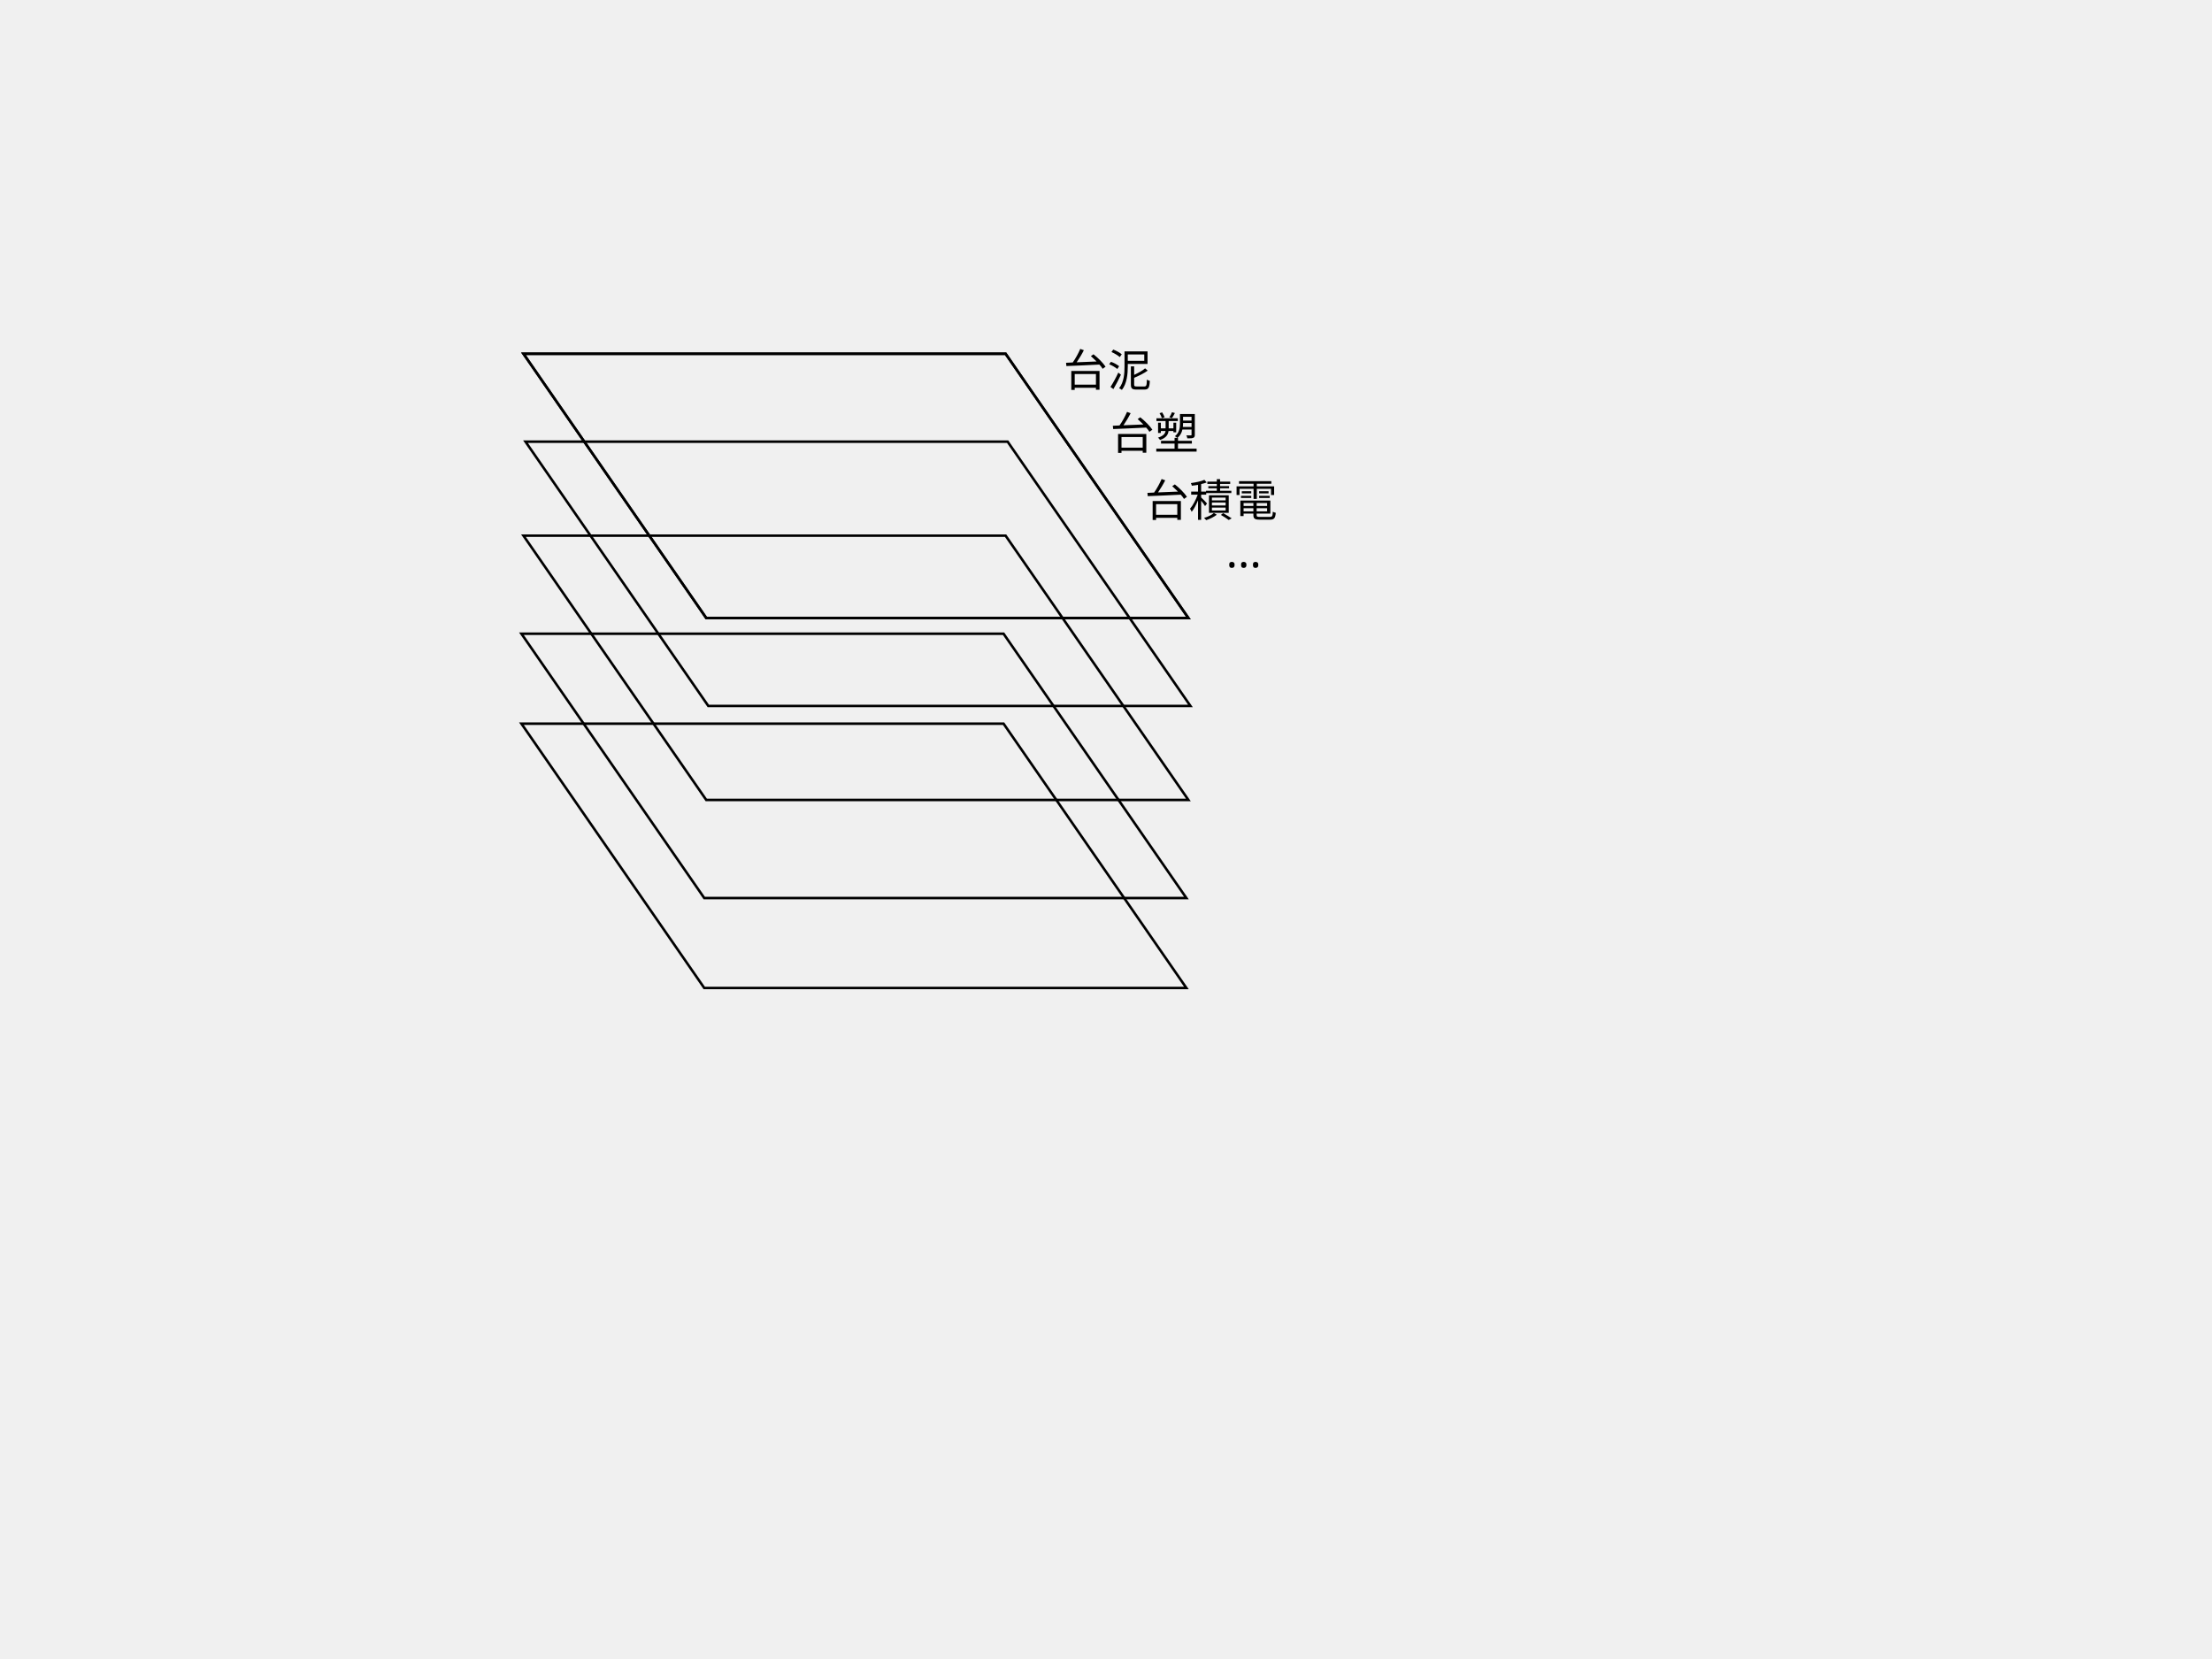
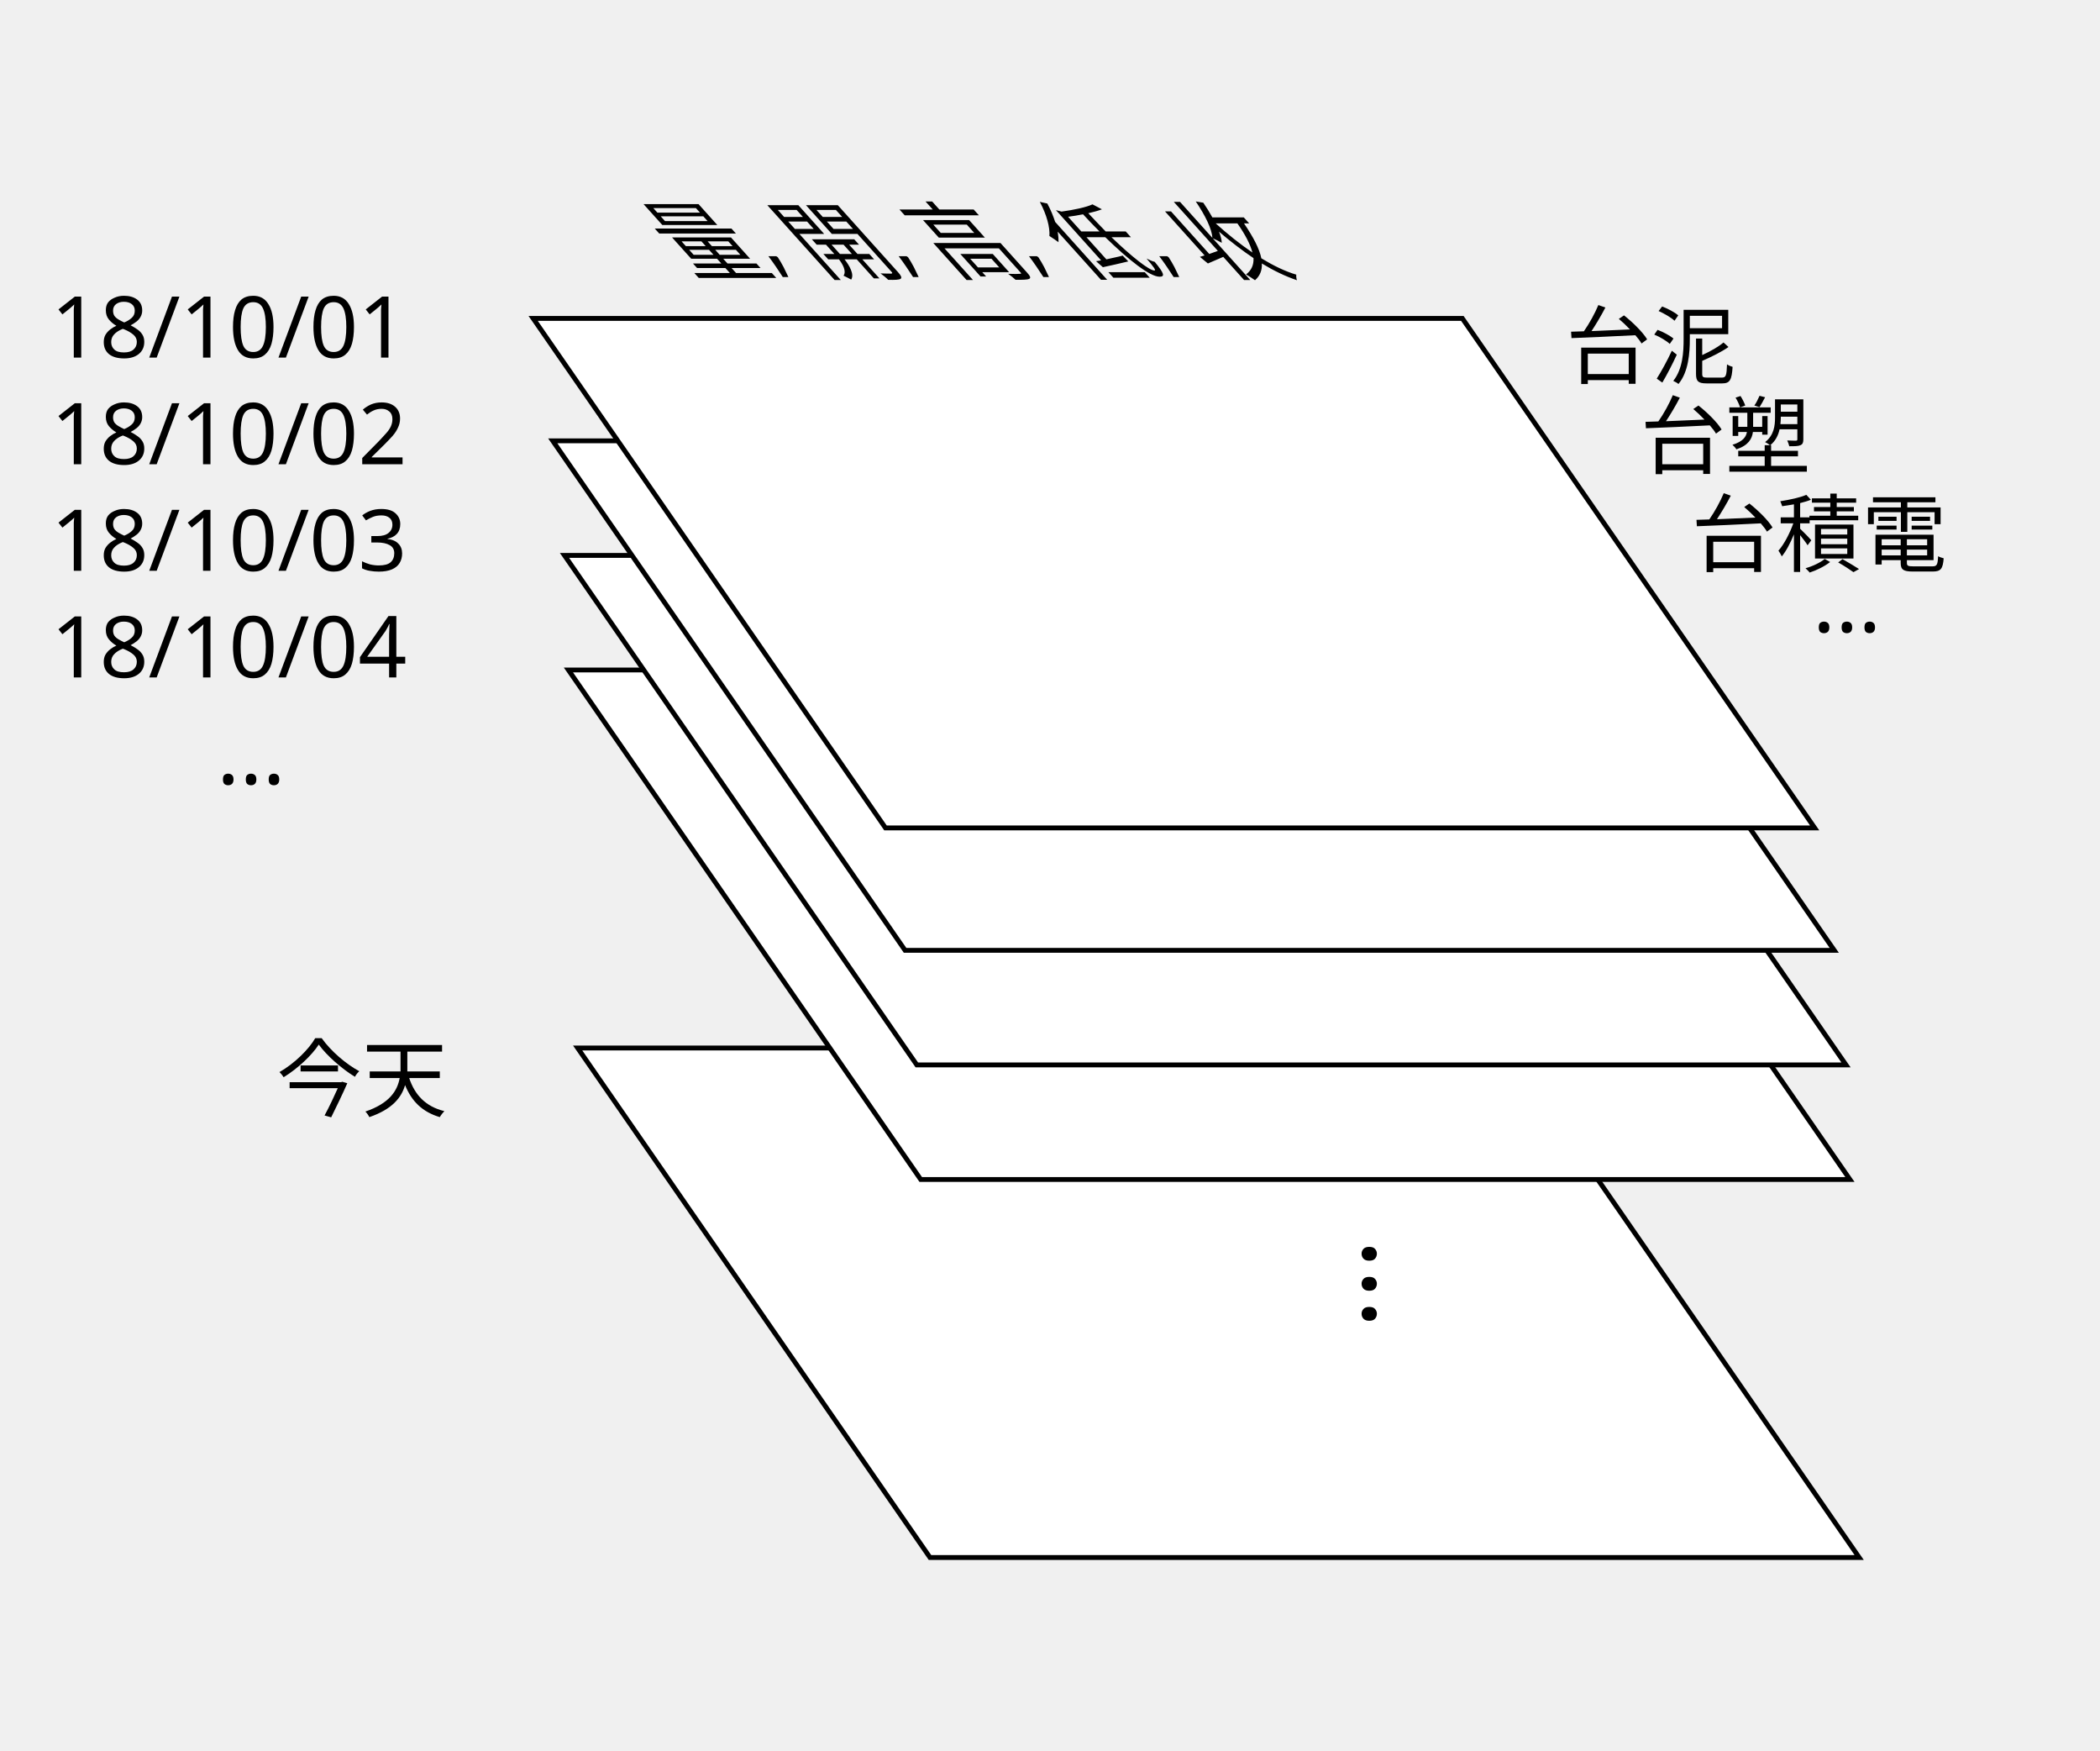
- <svg xmlns="http://www.w3.org/2000/svg" xmlns:xlink="http://www.w3.org/1999/xlink" width="800" height="600" viewBox="0 0 211.667 158.75" version="1.1" id="svg8">
+ <svg xmlns="http://www.w3.org/2000/svg" xmlns:xlink="http://www.w3.org/1999/xlink" width="600" height="500" viewBox="0 0 158.75 132.292" version="1.1" id="svg8">
  <defs id="defs2" />
-   <g id="layer1" transform="translate(0,-138.25)">
-     <rect style="fill:none;stroke:#000000;stroke-width:0.292;stroke-miterlimit:4;stroke-dasharray:none;stroke-opacity:1" id="rect815" width="46.135" height="30.751" x="-68.946" y="209.257" transform="matrix(1,0,0.5688518,0.8224401,0,0)" />
-     <text xml:space="preserve" style="font-style:normal;font-weight:normal;font-size:4.233px;line-height:1.25;font-family:sans-serif;letter-spacing:0px;word-spacing:0px;fill:#000000;fill-opacity:1;stroke:none;stroke-width:0.265" x="101.748" y="175.214" id="text819">
-       <tspan id="tspan817" x="101.748" y="175.214" style="font-size:4.233px;stroke-width:0.265">台泥</tspan>
+   <g id="layer1" transform="translate(0,-164.7083)">
+     <use x="0" y="0" xlink:href="#rect815" transform="translate(3.364713,55.13938)" id="use4544" width="100%" height="100%" />
+     <use x="0" y="0" xlink:href="#rect815" transform="translate(2.665817,26.57107)" id="use4542" width="100%" height="100%" />
+     <use x="0" y="0" xlink:href="#rect815" transform="translate(2.369616,17.91151)" id="use4540" width="100%" height="100%" />
+     <use x="0" y="0" xlink:href="#rect815" id="use4538" width="100%" height="100%" transform="translate(1.48101,9.251959)" />
+     <rect style="fill:#ffffff;fill-opacity:1;stroke:#000000;stroke-width:0.445;stroke-miterlimit:4;stroke-dasharray:none;stroke-opacity:1" id="rect815" width="70.242" height="46.82" x="-90.263" y="229.527" transform="matrix(1,0,0.5688518,0.8224401,0,0)" />
+     <text xml:space="preserve" style="font-style:normal;font-weight:normal;font-size:6.445px;line-height:1.25;font-family:sans-serif;letter-spacing:0px;word-spacing:0px;fill:#000000;fill-opacity:1;stroke:none;stroke-width:0.403" x="118.361" y="193.216" id="text819">
+       <tspan id="tspan817" x="118.361" y="193.216" style="font-size:6.445px;stroke-width:0.403">台泥</tspan>
    </text>
-     <text xml:space="preserve" style="font-style:normal;font-weight:normal;font-size:4.233px;line-height:1.25;font-family:sans-serif;letter-spacing:0px;word-spacing:0px;fill:#000000;fill-opacity:1;stroke:none;stroke-width:0.265" x="106.222" y="181.245" id="text823">
-       <tspan id="tspan821" x="106.222" y="181.245" style="font-size:4.233px;stroke-width:0.265">台塑</tspan>
+     <text xml:space="preserve" style="font-style:normal;font-weight:normal;font-size:6.445px;line-height:1.25;font-family:sans-serif;letter-spacing:0px;word-spacing:0px;fill:#000000;fill-opacity:1;stroke:none;stroke-width:0.403" x="123.989" y="200.028" id="text823">
+       <tspan id="tspan821" x="123.989" y="200.028" style="font-size:6.445px;stroke-width:0.403">台塑</tspan>
    </text>
-     <text xml:space="preserve" style="font-style:normal;font-weight:normal;font-size:4.233px;line-height:1.25;font-family:sans-serif;letter-spacing:0px;word-spacing:0px;fill:#000000;fill-opacity:1;stroke:none;stroke-width:0.265" x="109.53" y="187.665" id="text827">
-       <tspan id="tspan825" x="109.53" y="187.665" style="font-size:4.233px;stroke-width:0.265">台積電</tspan>
+     <text xml:space="preserve" style="font-style:normal;font-weight:normal;font-size:6.445px;line-height:1.25;font-family:sans-serif;letter-spacing:0px;word-spacing:0px;fill:#000000;fill-opacity:1;stroke:none;stroke-width:0.403" x="127.84" y="207.433" id="text827">
+       <tspan id="tspan825" x="127.84" y="207.433" style="font-size:6.445px;stroke-width:0.403">台積電</tspan>
    </text>
-     <text xml:space="preserve" style="font-style:normal;font-weight:normal;font-size:4.233px;line-height:1.25;font-family:sans-serif;letter-spacing:0px;word-spacing:0px;fill:#000000;fill-opacity:1;stroke:none;stroke-width:0.265" x="117.312" y="192.528" id="text831">
-       <tspan id="tspan829" x="117.312" y="192.528" style="stroke-width:0.265">...</tspan>
+     <text xml:space="preserve" style="font-style:normal;font-weight:normal;font-size:6.445px;line-height:1.25;font-family:sans-serif;letter-spacing:0px;word-spacing:0px;fill:#000000;fill-opacity:1;stroke:none;stroke-width:0.403" x="137.022" y="212.469" id="text831">
+       <tspan id="tspan829" x="137.022" y="212.469" style="stroke-width:0.403">...</tspan>
    </text>
-     <use x="0" y="0" xlink:href="#rect815" id="use4536" style="fill:#00ffff;fill-opacity:1" />
-     <use x="0" y="0" xlink:href="#rect815" transform="translate(0.1945466,8.411281)" id="use4538" width="100%" height="100%" />
-     <use x="0" y="0" xlink:href="#rect815" transform="translate(0,17.4062)" id="use4540" width="100%" height="100%" />
-     <use x="0" y="0" xlink:href="#rect815" transform="translate(-0.1945466,26.79021)" id="use4542" width="100%" height="100%" />
-     <use x="0" y="0" xlink:href="#rect815" transform="translate(-0.1945466,35.39604)" id="use4544" width="100%" height="100%" />
+     <text xml:space="preserve" style="font-style:normal;font-weight:normal;font-size:6.445px;line-height:1.25;font-family:sans-serif;text-align:center;letter-spacing:0px;word-spacing:0px;text-anchor:middle;fill:#000000;fill-opacity:1;stroke:none;stroke-width:0.403" x="23.166" y="191.735" id="text828">
+       <tspan id="tspan826" x="23.166" y="191.735" style="text-align:center;text-anchor:middle;stroke-width:0.403">18/10/01</tspan>
+       <tspan x="23.166" y="199.791" style="text-align:center;text-anchor:middle;stroke-width:0.403" id="tspan830">18/10/02</tspan>
+       <tspan x="23.166" y="207.848" style="text-align:center;text-anchor:middle;stroke-width:0.403" id="tspan832">18/10/03</tspan>
+       <tspan x="23.166" y="215.905" style="text-align:center;text-anchor:middle;stroke-width:0.403" id="tspan834">18/10/04</tspan>
+       <tspan x="23.166" y="223.961" style="text-align:center;text-anchor:middle;stroke-width:0.403" id="tspan836">...</tspan>
+     </text>
+     <text xml:space="preserve" style="font-style:normal;font-weight:normal;font-size:6.445px;line-height:1.25;font-family:sans-serif;letter-spacing:0px;word-spacing:0px;fill:#000000;fill-opacity:1;stroke:none;stroke-width:0.403" x="-114.457" y="185.356" id="text859" transform="skewX(41.95988)">
+       <tspan id="tspan857" x="-114.457" y="185.356" style="stroke-width:0.403">量, 開, 高, 低, 收</tspan>
+     </text>
+     <text xml:space="preserve" style="font-style:normal;font-weight:normal;font-size:6.445px;line-height:1.25;font-family:sans-serif;letter-spacing:0px;word-spacing:0px;fill:#000000;fill-opacity:1;stroke:none;stroke-width:0.403" x="20.911" y="248.605" id="text863">
+       <tspan id="tspan861" x="20.911" y="248.605" style="stroke-width:0.403">今天</tspan>
+     </text>
+     <text xml:space="preserve" style="font-style:normal;font-weight:normal;font-size:8.467px;line-height:1.25;font-family:sans-serif;letter-spacing:0px;word-spacing:0px;fill:#000000;fill-opacity:1;stroke:none;stroke-width:0.265" x="258.332" y="-103.055" id="text32" transform="rotate(90)">
+       <tspan id="tspan30" x="258.332" y="-103.055" style="font-size:8.467px;stroke-width:0.265">...</tspan>
+     </text>
  </g>
</svg>
